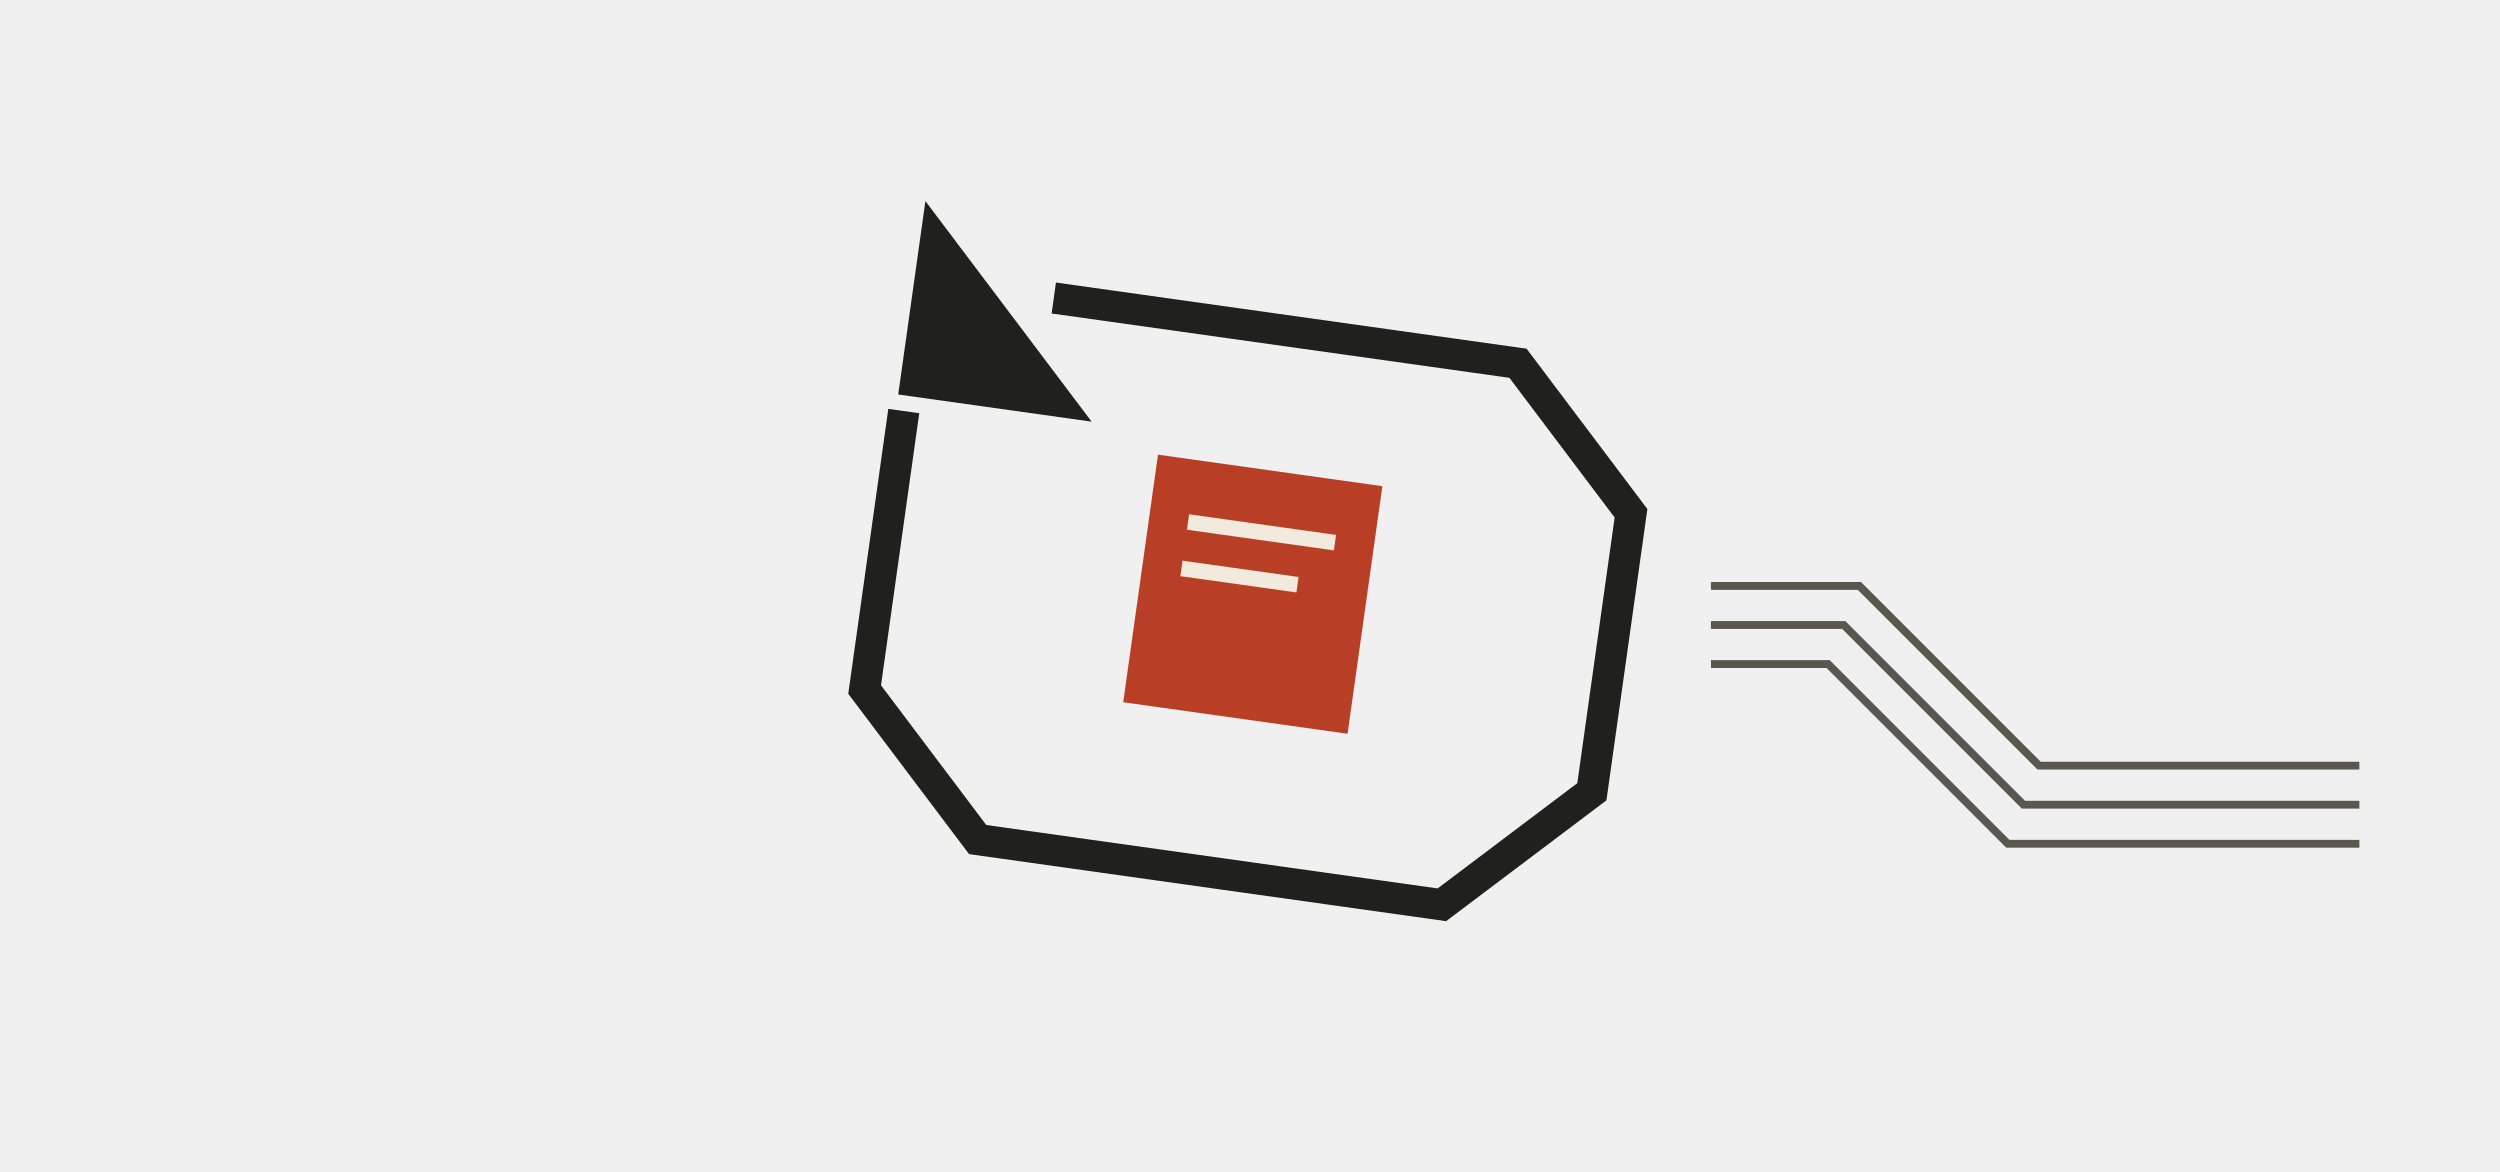
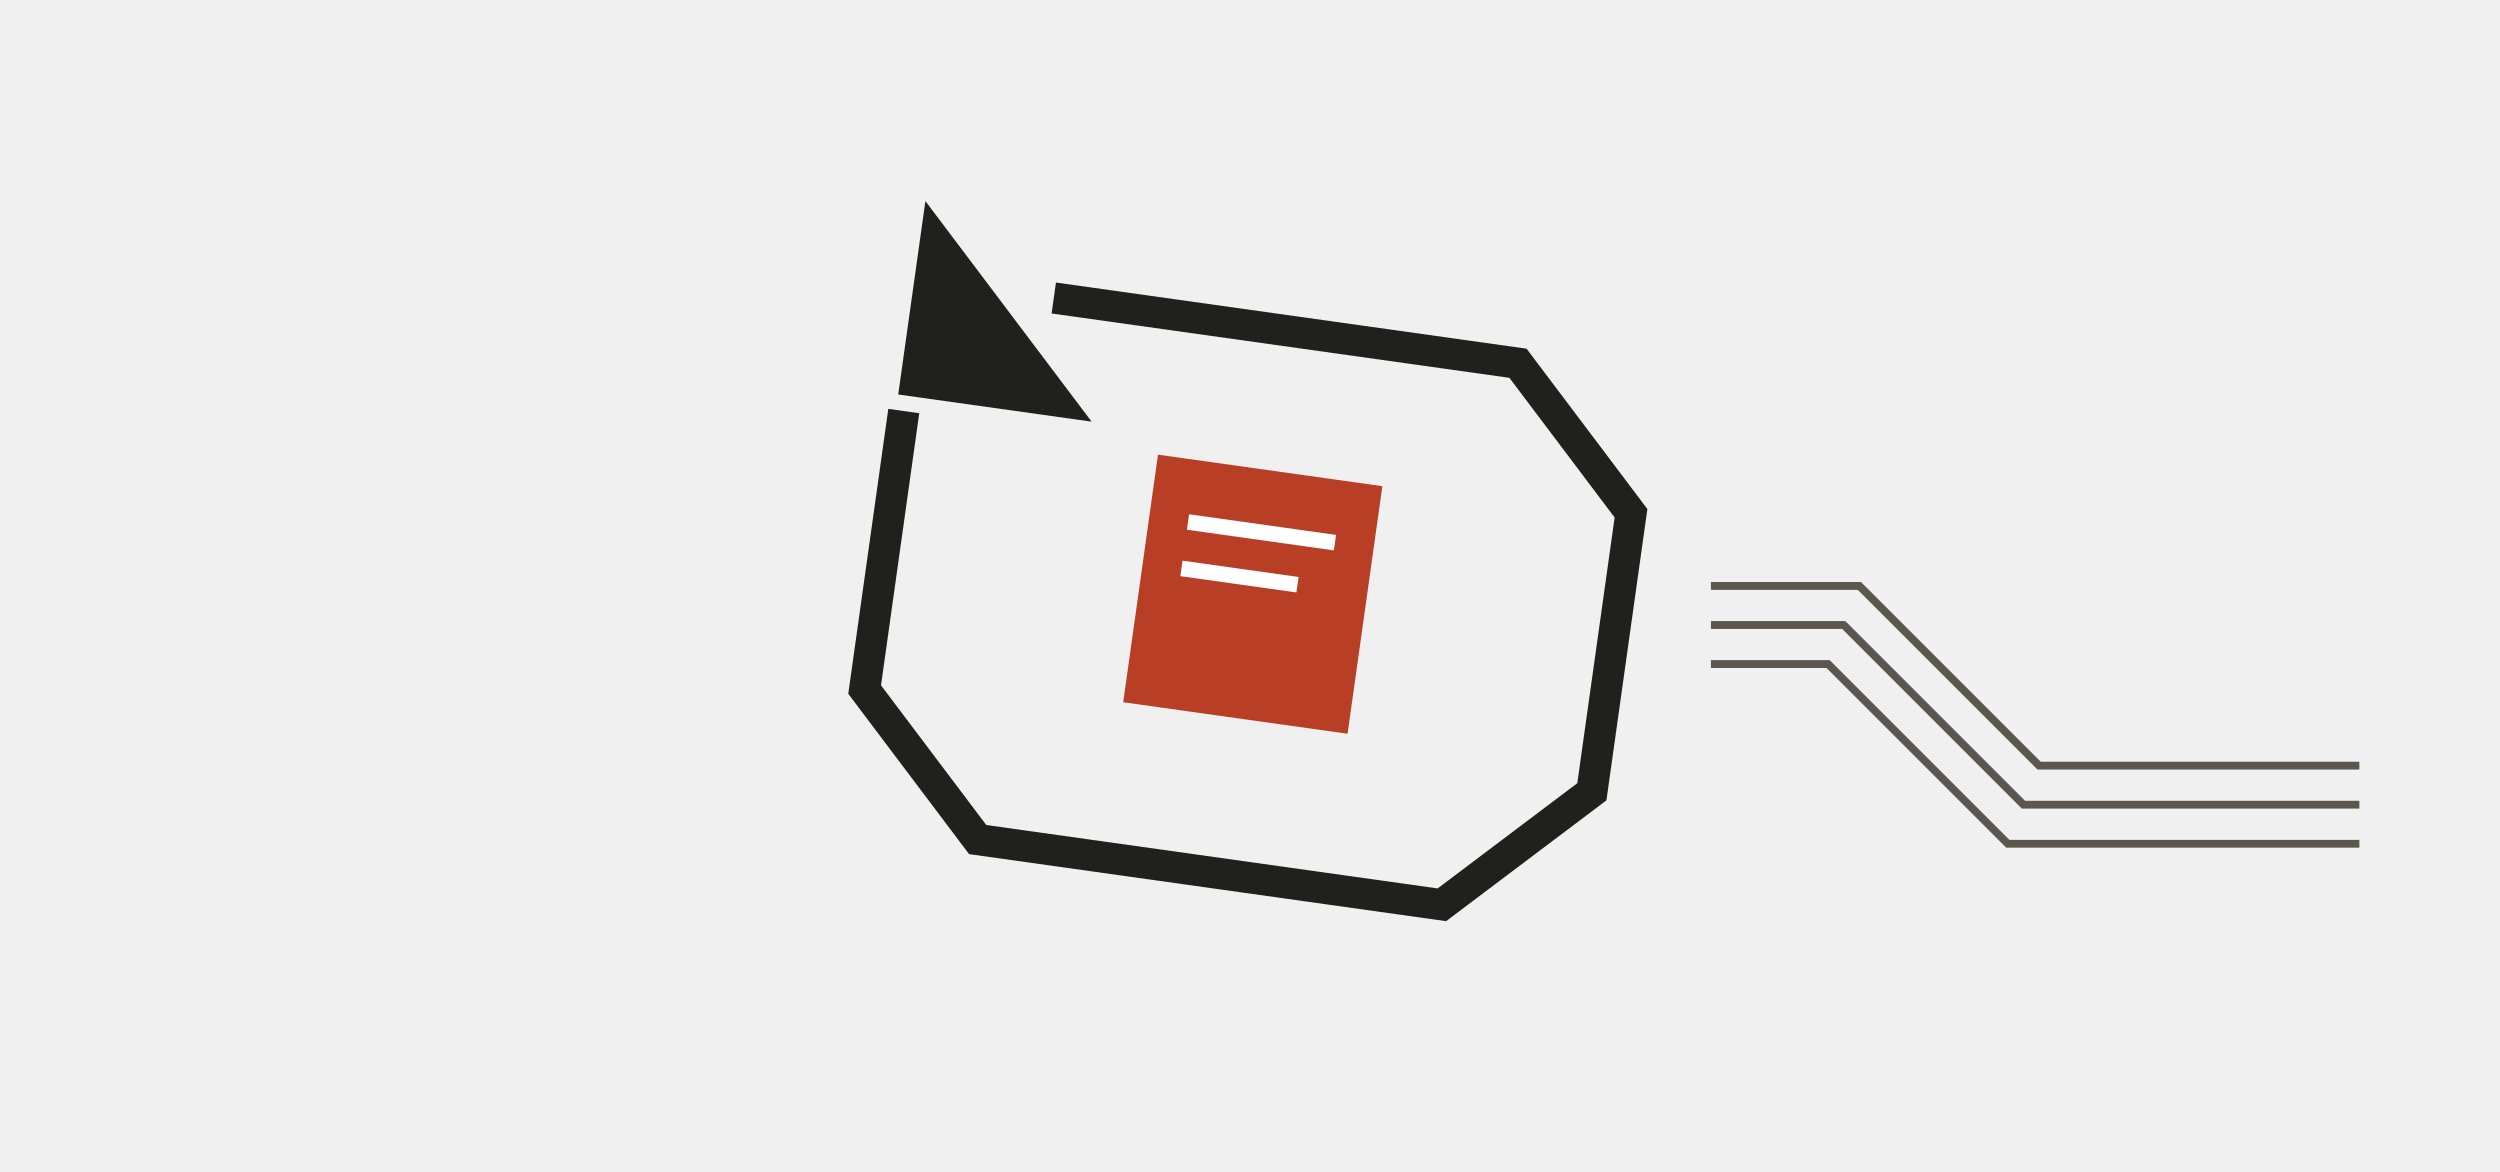
<svg xmlns="http://www.w3.org/2000/svg" width="320" height="150" viewBox="0 0 320 150">
  <g fill="none" stroke="#5b574f" stroke-width="1">
    <path d="M219 75H238L261 98H302M219 80H236L259 103H302M219 85H234L257 108H302" />
  </g>
  <g transform="rotate(8 160 75)">
    <path fill="none" stroke="#20201c" stroke-width="4" d="M130 42H190L207 59V95L190 112H130L113 95V59" />
    <path fill="#20201c" d="M112 32L137 57H112Z" />
    <path fill="#b83e25" d="M146 60H175V92H146Z" />
-     <path fill="none" stroke="#f2ebdd" stroke-width="2" d="M151 68H170M151 74H166" />
+     <path fill="none" stroke="#ffffff" stroke-width="2" d="M151 68H170M151 74H166" />
  </g>
</svg>
